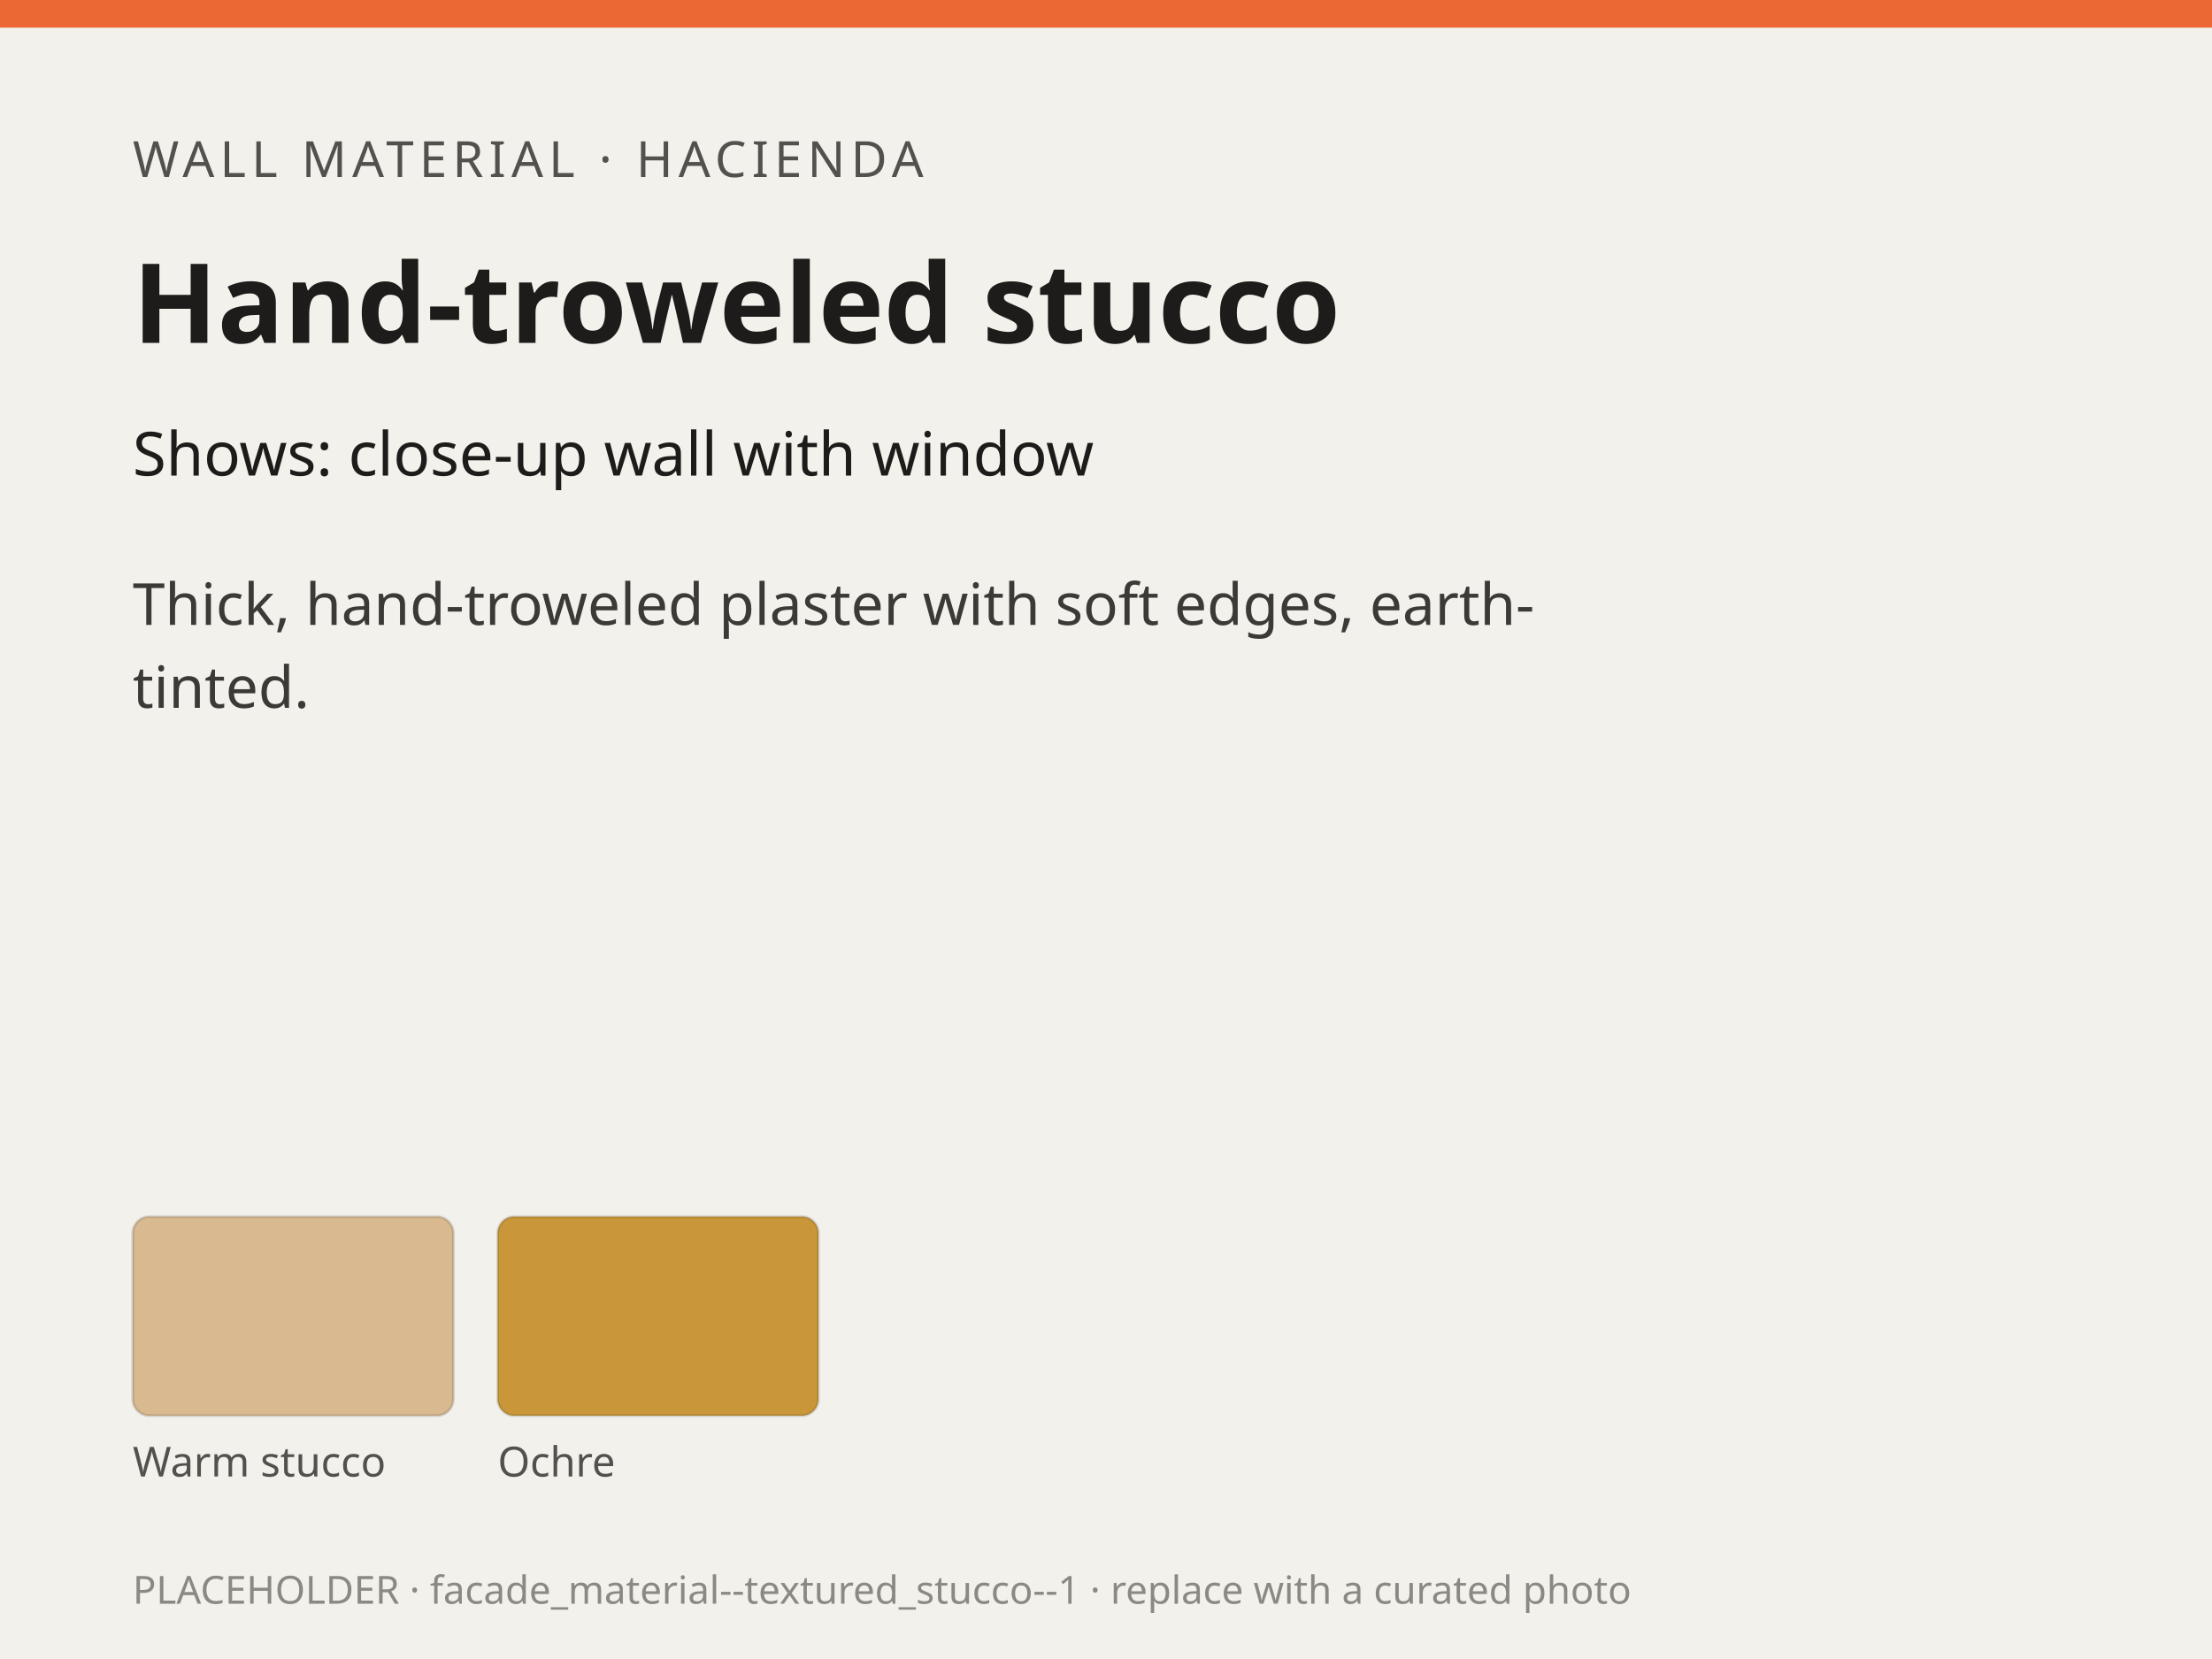
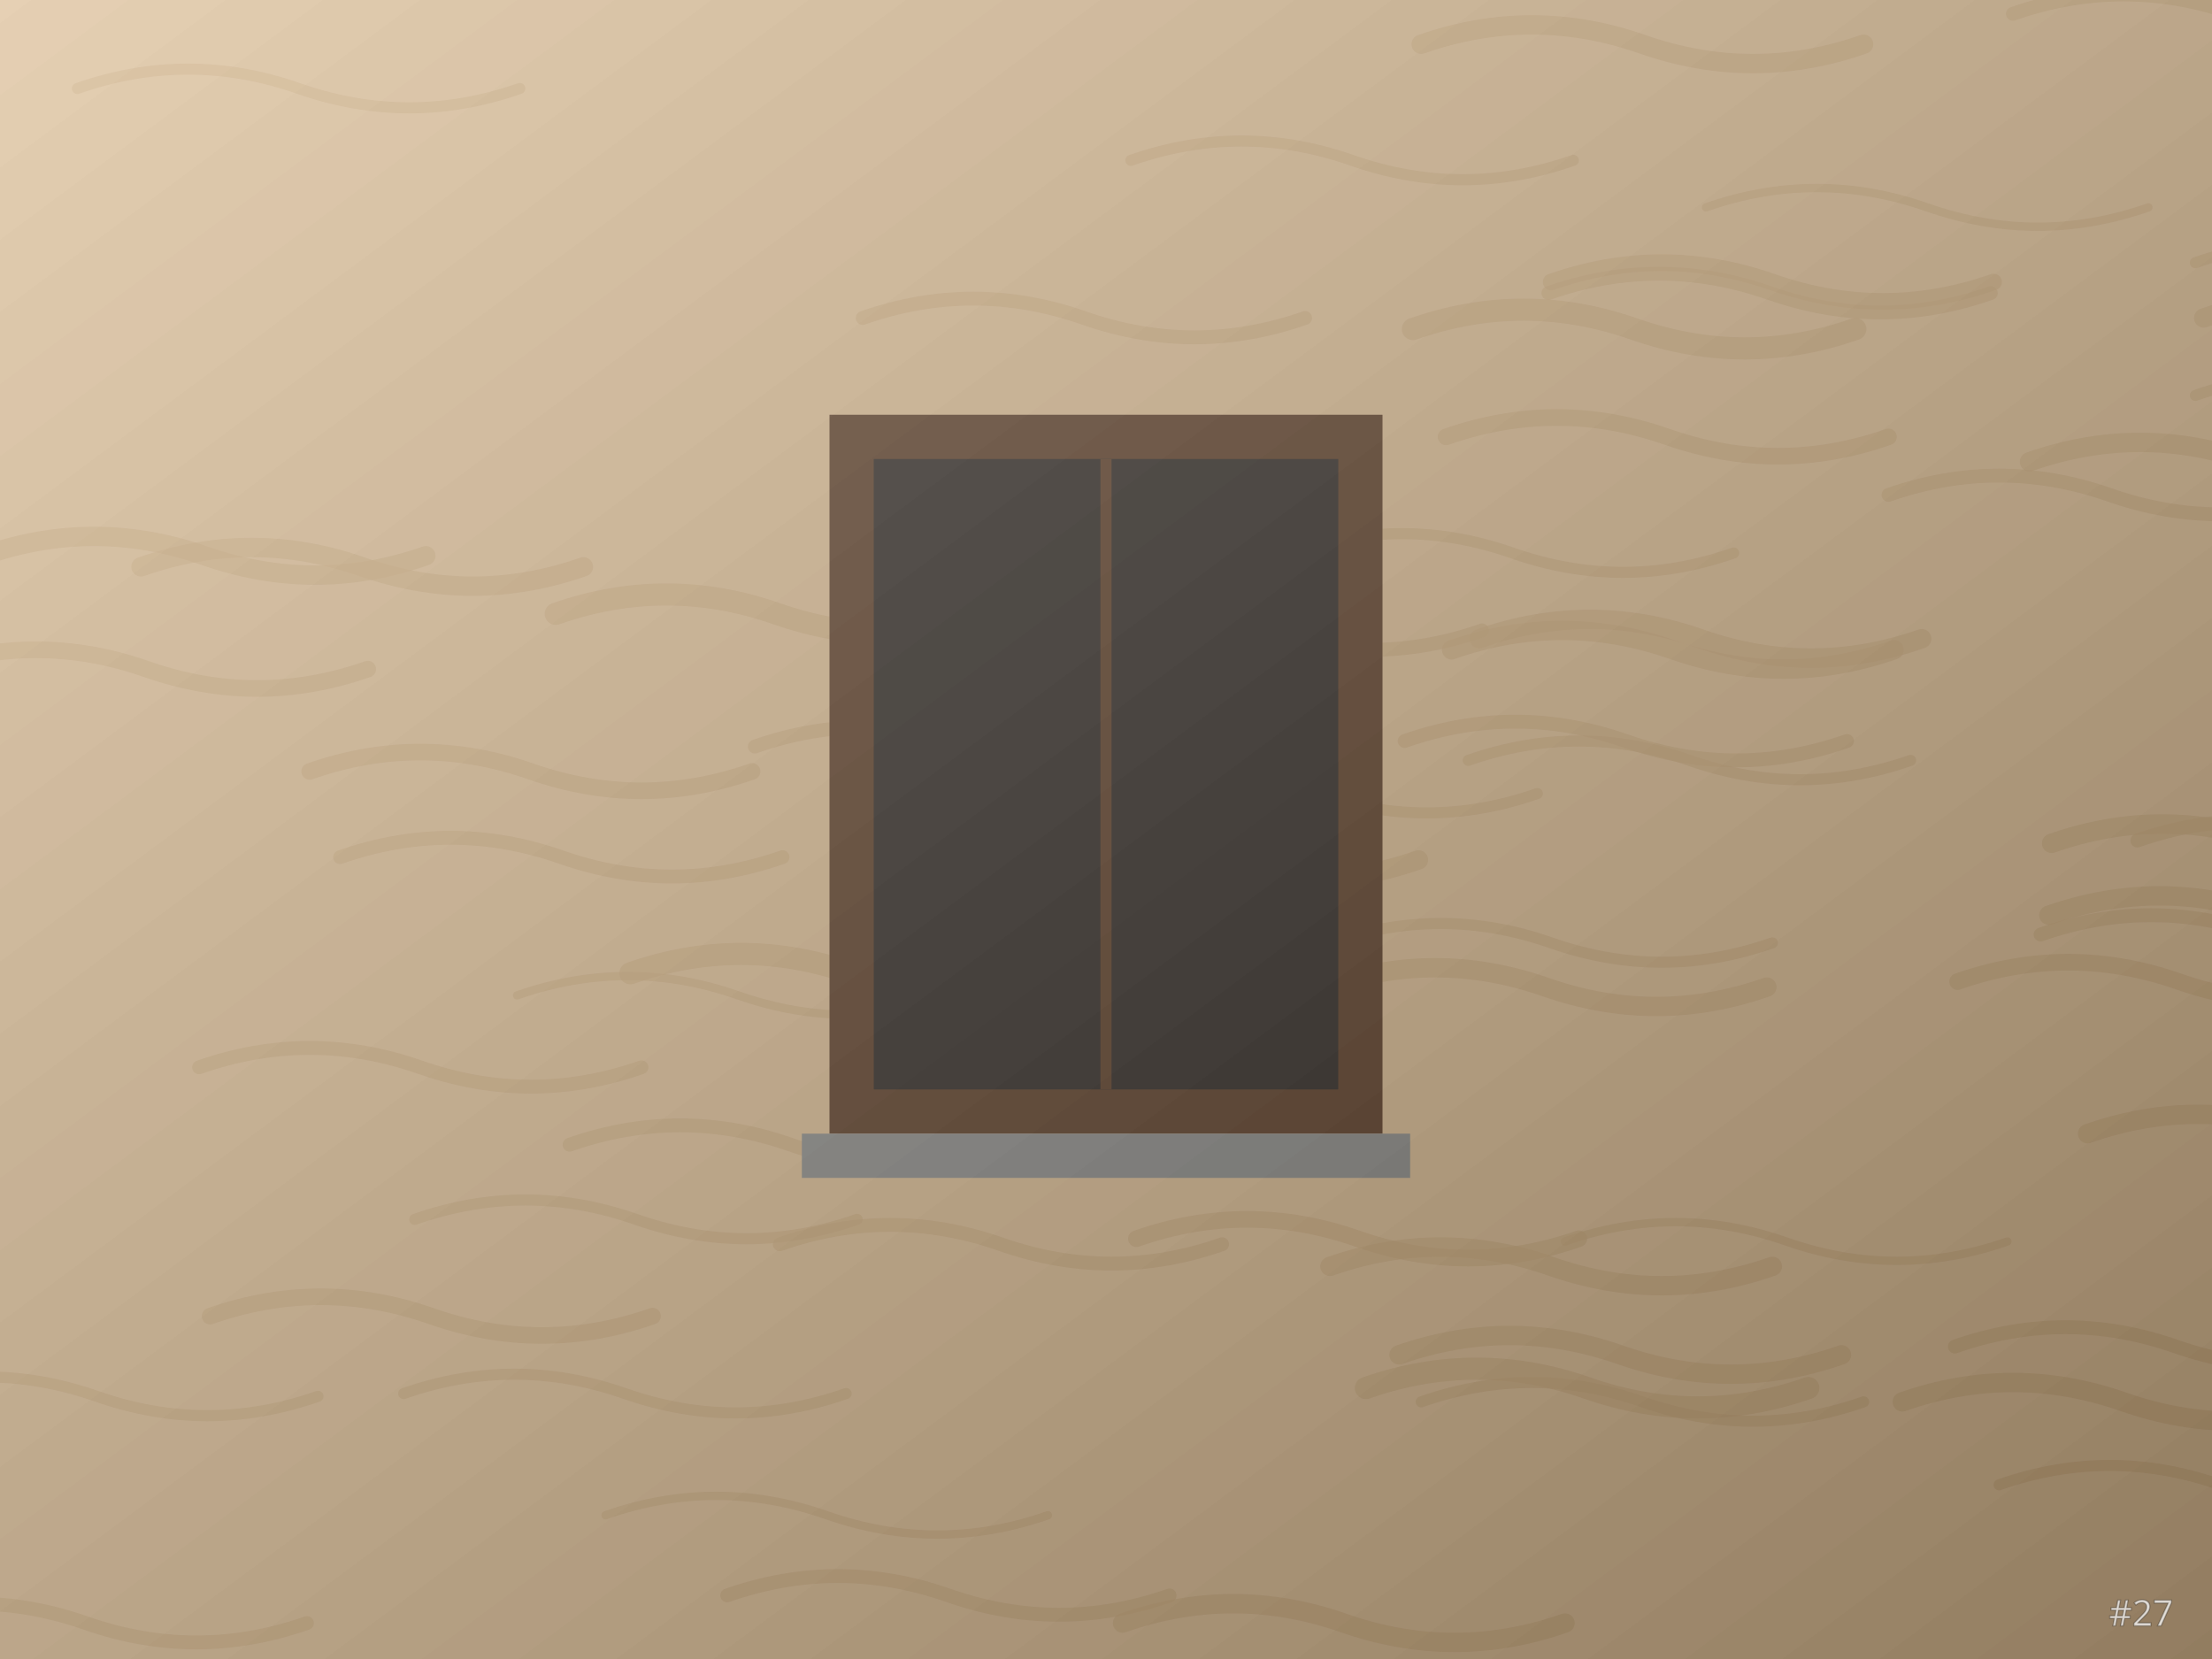
- <svg xmlns="http://www.w3.org/2000/svg" viewBox="0 0 800 600" width="800" height="600" font-family="system-ui, sans-serif">
-   <rect width="800" height="600" fill="#f3f1ec" />
-   <rect width="800" height="10" fill="#eb6834" />
-   <text x="48" y="64" font-size="18" fill="#52514e" letter-spacing="2">WALL MATERIAL · HACIENDA</text>
-   <text x="48" y="124" font-size="40" font-weight="600" fill="#1d1c1a">Hand-troweled stucco</text>
-   <text x="48" y="172" font-size="22" fill="#1d1c1a">Shows: close-up wall with window</text>
-   <text x="48" y="226" font-size="21" fill="#3b3a37">
-     <tspan x="48" dy="0">Thick, hand-troweled plaster with soft edges, earth-</tspan>
-     <tspan x="48" dy="30">tinted.</tspan>
-   </text>
-   <rect x="48" y="440" width="116" height="72" rx="6" fill="#d9b98f" stroke="#0002" />
-   <text x="48" y="534" font-size="15" fill="#52514e">Warm stucco</text>
-   <rect x="180" y="440" width="116" height="72" rx="6" fill="#c9973a" stroke="#0002" />
-   <text x="180" y="534" font-size="15" fill="#52514e">Ochre</text>
-   <text x="48" y="580" font-size="14" fill="#8a8984">PLACEHOLDER · facade_material--textured_stucco--1 · replace with a curated photo</text>
+ <svg xmlns="http://www.w3.org/2000/svg" viewBox="0 0 800 600" width="800" height="600">
+   <defs>
+     <linearGradient id="light" x1="0" y1="0" x2="1" y2="1">
+       <stop offset="0" stop-color="#fff" stop-opacity=".18" />
+       <stop offset="1" stop-color="#000" stop-opacity=".18" />
+     </linearGradient>
+   </defs>
+   <rect x="0" y="0" width="800" height="600" fill="#d9b98f" />
+   <path d="M723,537 q40,-14 80,0 t80,0" stroke="#c9a676" stroke-width="4" fill="none" opacity=".6" stroke-linecap="round" />
+   <path d="M514,16 q40,-14 80,0 t80,0" stroke="#c9a676" stroke-width="7" fill="none" opacity=".6" stroke-linecap="round" />
+   <path d="M206,414 q40,-14 80,0 t80,0" stroke="#c9a676" stroke-width="5" fill="none" opacity=".6" stroke-linecap="round" />
+   <path d="M617,75 q40,-14 80,0 t80,0" stroke="#c9a676" stroke-width="3" fill="none" opacity=".6" stroke-linecap="round" />
+   <path d="M76,476 q40,-14 80,0 t80,0" stroke="#c9a676" stroke-width="6" fill="none" opacity=".6" stroke-linecap="round" />
+   <path d="M72,386 q40,-14 80,0 t80,0" stroke="#c9a676" stroke-width="5" fill="none" opacity=".6" stroke-linecap="round" />
+   <path d="M531,275 q40,-14 80,0 t80,0" stroke="#c9a676" stroke-width="4" fill="none" opacity=".6" stroke-linecap="round" />
+   <path d="M228,352 q40,-14 80,0 t80,0" stroke="#c9a676" stroke-width="8" fill="none" opacity=".6" stroke-linecap="round" />
+   <path d="M187,360 q40,-14 80,0 t80,0" stroke="#c9a676" stroke-width="3" fill="none" opacity=".6" stroke-linecap="round" />
+   <path d="M481,341 q40,-14 80,0 t80,0" stroke="#c9a676" stroke-width="4" fill="none" opacity=".6" stroke-linecap="round" />
+   <path d="M707,487 q40,-14 80,0 t80,0" stroke="#c9a676" stroke-width="5" fill="none" opacity=".6" stroke-linecap="round" />
+   <path d="M797,115 q40,-14 80,0 t80,0" stroke="#c9a676" stroke-width="7" fill="none" opacity=".6" stroke-linecap="round" />
+   <path d="M273,270 q40,-14 80,0 t80,0" stroke="#c9a676" stroke-width="5" fill="none" opacity=".6" stroke-linecap="round" />
+   <path d="M794,143 q40,-14 80,0 t80,0" stroke="#c9a676" stroke-width="4" fill="none" opacity=".6" stroke-linecap="round" />
+   <path d="M734,167 q40,-14 80,0 t80,0" stroke="#c9a676" stroke-width="7" fill="none" opacity=".6" stroke-linecap="round" />
+   <path d="M708,355 q40,-14 80,0 t80,0" stroke="#c9a676" stroke-width="6" fill="none" opacity=".6" stroke-linecap="round" />
+   <path d="M566,449 q40,-14 80,0 t80,0" stroke="#c9a676" stroke-width="3" fill="none" opacity=".6" stroke-linecap="round" />
+   <path d="M525,235 q40,-14 80,0 t80,0" stroke="#c9a676" stroke-width="7" fill="none" opacity=".6" stroke-linecap="round" />
+   <path d="M560,106 q40,-14 80,0 t80,0" stroke="#c9a676" stroke-width="5" fill="none" opacity=".6" stroke-linecap="round" />
+   <path d="M150,441 q40,-14 80,0 t80,0" stroke="#c9a676" stroke-width="4" fill="none" opacity=".6" stroke-linecap="round" />
+   <path d="M508,268 q40,-14 80,0 t80,0" stroke="#c9a676" stroke-width="5" fill="none" opacity=".6" stroke-linecap="round" />
+   <path d="M506,490 q40,-14 80,0 t80,0" stroke="#c9a676" stroke-width="7" fill="none" opacity=".6" stroke-linecap="round" />
+   <path d="M406,587 q40,-14 80,0 t80,0" stroke="#c9a676" stroke-width="7" fill="none" opacity=".6" stroke-linecap="round" />
+   <path d="M741,331 q40,-14 80,0 t80,0" stroke="#c9a676" stroke-width="7" fill="none" opacity=".6" stroke-linecap="round" />
+   <path d="M773,304 q40,-14 80,0 t80,0" stroke="#c9a676" stroke-width="5" fill="none" opacity=".6" stroke-linecap="round" />
+   <path d="M411,448 q40,-14 80,0 t80,0" stroke="#c9a676" stroke-width="6" fill="none" opacity=".6" stroke-linecap="round" />
+   <path d="M511,119 q40,-14 80,0 t80,0" stroke="#c9a676" stroke-width="8" fill="none" opacity=".6" stroke-linecap="round" />
+   <path d="M481,458 q40,-14 80,0 t80,0" stroke="#c9a676" stroke-width="7" fill="none" opacity=".6" stroke-linecap="round" />
+   <path d="M312,115 q40,-14 80,0 t80,0" stroke="#c9a676" stroke-width="5" fill="none" opacity=".6" stroke-linecap="round" />
+   <path d="M-6,201 q40,-14 80,0 t80,0" stroke="#c9a676" stroke-width="7" fill="none" opacity=".6" stroke-linecap="round" />
+   <path d="M794,95 q40,-14 80,0 t80,0" stroke="#c9a676" stroke-width="4" fill="none" opacity=".6" stroke-linecap="round" />
+   <path d="M535,231 q40,-14 80,0 t80,0" stroke="#c9a676" stroke-width="7" fill="none" opacity=".6" stroke-linecap="round" />
+   <path d="M146,504 q40,-14 80,0 t80,0" stroke="#c9a676" stroke-width="4" fill="none" opacity=".6" stroke-linecap="round" />
+   <path d="M112,279 q40,-14 80,0 t80,0" stroke="#c9a676" stroke-width="6" fill="none" opacity=".6" stroke-linecap="round" />
+   <path d="M396,287 q40,-14 80,0 t80,0" stroke="#c9a676" stroke-width="4" fill="none" opacity=".6" stroke-linecap="round" />
+   <path d="M688,507 q40,-14 80,0 t80,0" stroke="#c9a676" stroke-width="7" fill="none" opacity=".6" stroke-linecap="round" />
+   <path d="M683,179 q40,-14 80,0 t80,0" stroke="#c9a676" stroke-width="5" fill="none" opacity=".6" stroke-linecap="round" />
+   <path d="M523,158 q40,-14 80,0 t80,0" stroke="#c9a676" stroke-width="6" fill="none" opacity=".6" stroke-linecap="round" />
+   <path d="M201,222 q40,-14 80,0 t80,0" stroke="#c9a676" stroke-width="8" fill="none" opacity=".6" stroke-linecap="round" />
+   <path d="M494,502 q40,-14 80,0 t80,0" stroke="#c9a676" stroke-width="8" fill="none" opacity=".6" stroke-linecap="round" />
+   <path d="M28,32 q40,-14 80,0 t80,0" stroke="#c9a676" stroke-width="4" fill="none" opacity=".6" stroke-linecap="round" />
+   <path d="M755,410 q40,-14 80,0 t80,0" stroke="#c9a676" stroke-width="7" fill="none" opacity=".6" stroke-linecap="round" />
+   <path d="M282,450 q40,-14 80,0 t80,0" stroke="#c9a676" stroke-width="5" fill="none" opacity=".6" stroke-linecap="round" />
+   <path d="M479,357 q40,-14 80,0 t80,0" stroke="#c9a676" stroke-width="7" fill="none" opacity=".6" stroke-linecap="round" />
+   <path d="M219,548 q40,-14 80,0 t80,0" stroke="#c9a676" stroke-width="3" fill="none" opacity=".6" stroke-linecap="round" />
+   <path d="M-27,242 q40,-14 80,0 t80,0" stroke="#c9a676" stroke-width="6" fill="none" opacity=".6" stroke-linecap="round" />
+   <path d="M514,507 q40,-14 80,0 t80,0" stroke="#c9a676" stroke-width="4" fill="none" opacity=".6" stroke-linecap="round" />
+   <path d="M738,338 q40,-14 80,0 t80,0" stroke="#c9a676" stroke-width="5" fill="none" opacity=".6" stroke-linecap="round" />
+   <path d="M409,58 q40,-14 80,0 t80,0" stroke="#c9a676" stroke-width="4" fill="none" opacity=".6" stroke-linecap="round" />
+   <path d="M467,200 q40,-14 80,0 t80,0" stroke="#c9a676" stroke-width="4" fill="none" opacity=".6" stroke-linecap="round" />
+   <path d="M376,228 q40,-14 80,0 t80,0" stroke="#c9a676" stroke-width="5" fill="none" opacity=".6" stroke-linecap="round" />
+   <path d="M728,5 q40,-14 80,0 t80,0" stroke="#c9a676" stroke-width="5" fill="none" opacity=".6" stroke-linecap="round" />
+   <path d="M742,305 q40,-14 80,0 t80,0" stroke="#c9a676" stroke-width="7" fill="none" opacity=".6" stroke-linecap="round" />
+   <path d="M353,311 q40,-14 80,0 t80,0" stroke="#c9a676" stroke-width="7" fill="none" opacity=".6" stroke-linecap="round" />
+   <path d="M51,205 q40,-14 80,0 t80,0" stroke="#c9a676" stroke-width="7" fill="none" opacity=".6" stroke-linecap="round" />
+   <path d="M-49,587 q40,-14 80,0 t80,0" stroke="#c9a676" stroke-width="5" fill="none" opacity=".6" stroke-linecap="round" />
+   <path d="M561,102 q40,-14 80,0 t80,0" stroke="#c9a676" stroke-width="6" fill="none" opacity=".6" stroke-linecap="round" />
+   <path d="M-45,505 q40,-14 80,0 t80,0" stroke="#c9a676" stroke-width="4" fill="none" opacity=".6" stroke-linecap="round" />
+   <path d="M263,577 q40,-14 80,0 t80,0" stroke="#c9a676" stroke-width="5" fill="none" opacity=".6" stroke-linecap="round" />
+   <path d="M123,310 q40,-14 80,0 t80,0" stroke="#c9a676" stroke-width="5" fill="none" opacity=".6" stroke-linecap="round" />
+   <rect x="300" y="150" width="200" height="260" fill="#5a3a22" />
+   <rect x="316" y="166" width="168" height="228" fill="#2d2620" />
+   <rect x="398" y="166" width="4" height="228" fill="#5a3a22" />
+   <rect x="290" y="410" width="220" height="16" fill="#8b8a86" />
+   <polygon points="0,0 800,0 800,600 0,600" fill="url(#light)" />
+   <rect width="800" height="600" fill="url(#light)" />
+   <text x="786" y="588" font-family="system-ui, sans-serif" font-size="13" fill="#ffffff" fill-opacity=".75" text-anchor="end" stroke="#000" stroke-opacity=".25" stroke-width=".5">#27</text>
</svg>
